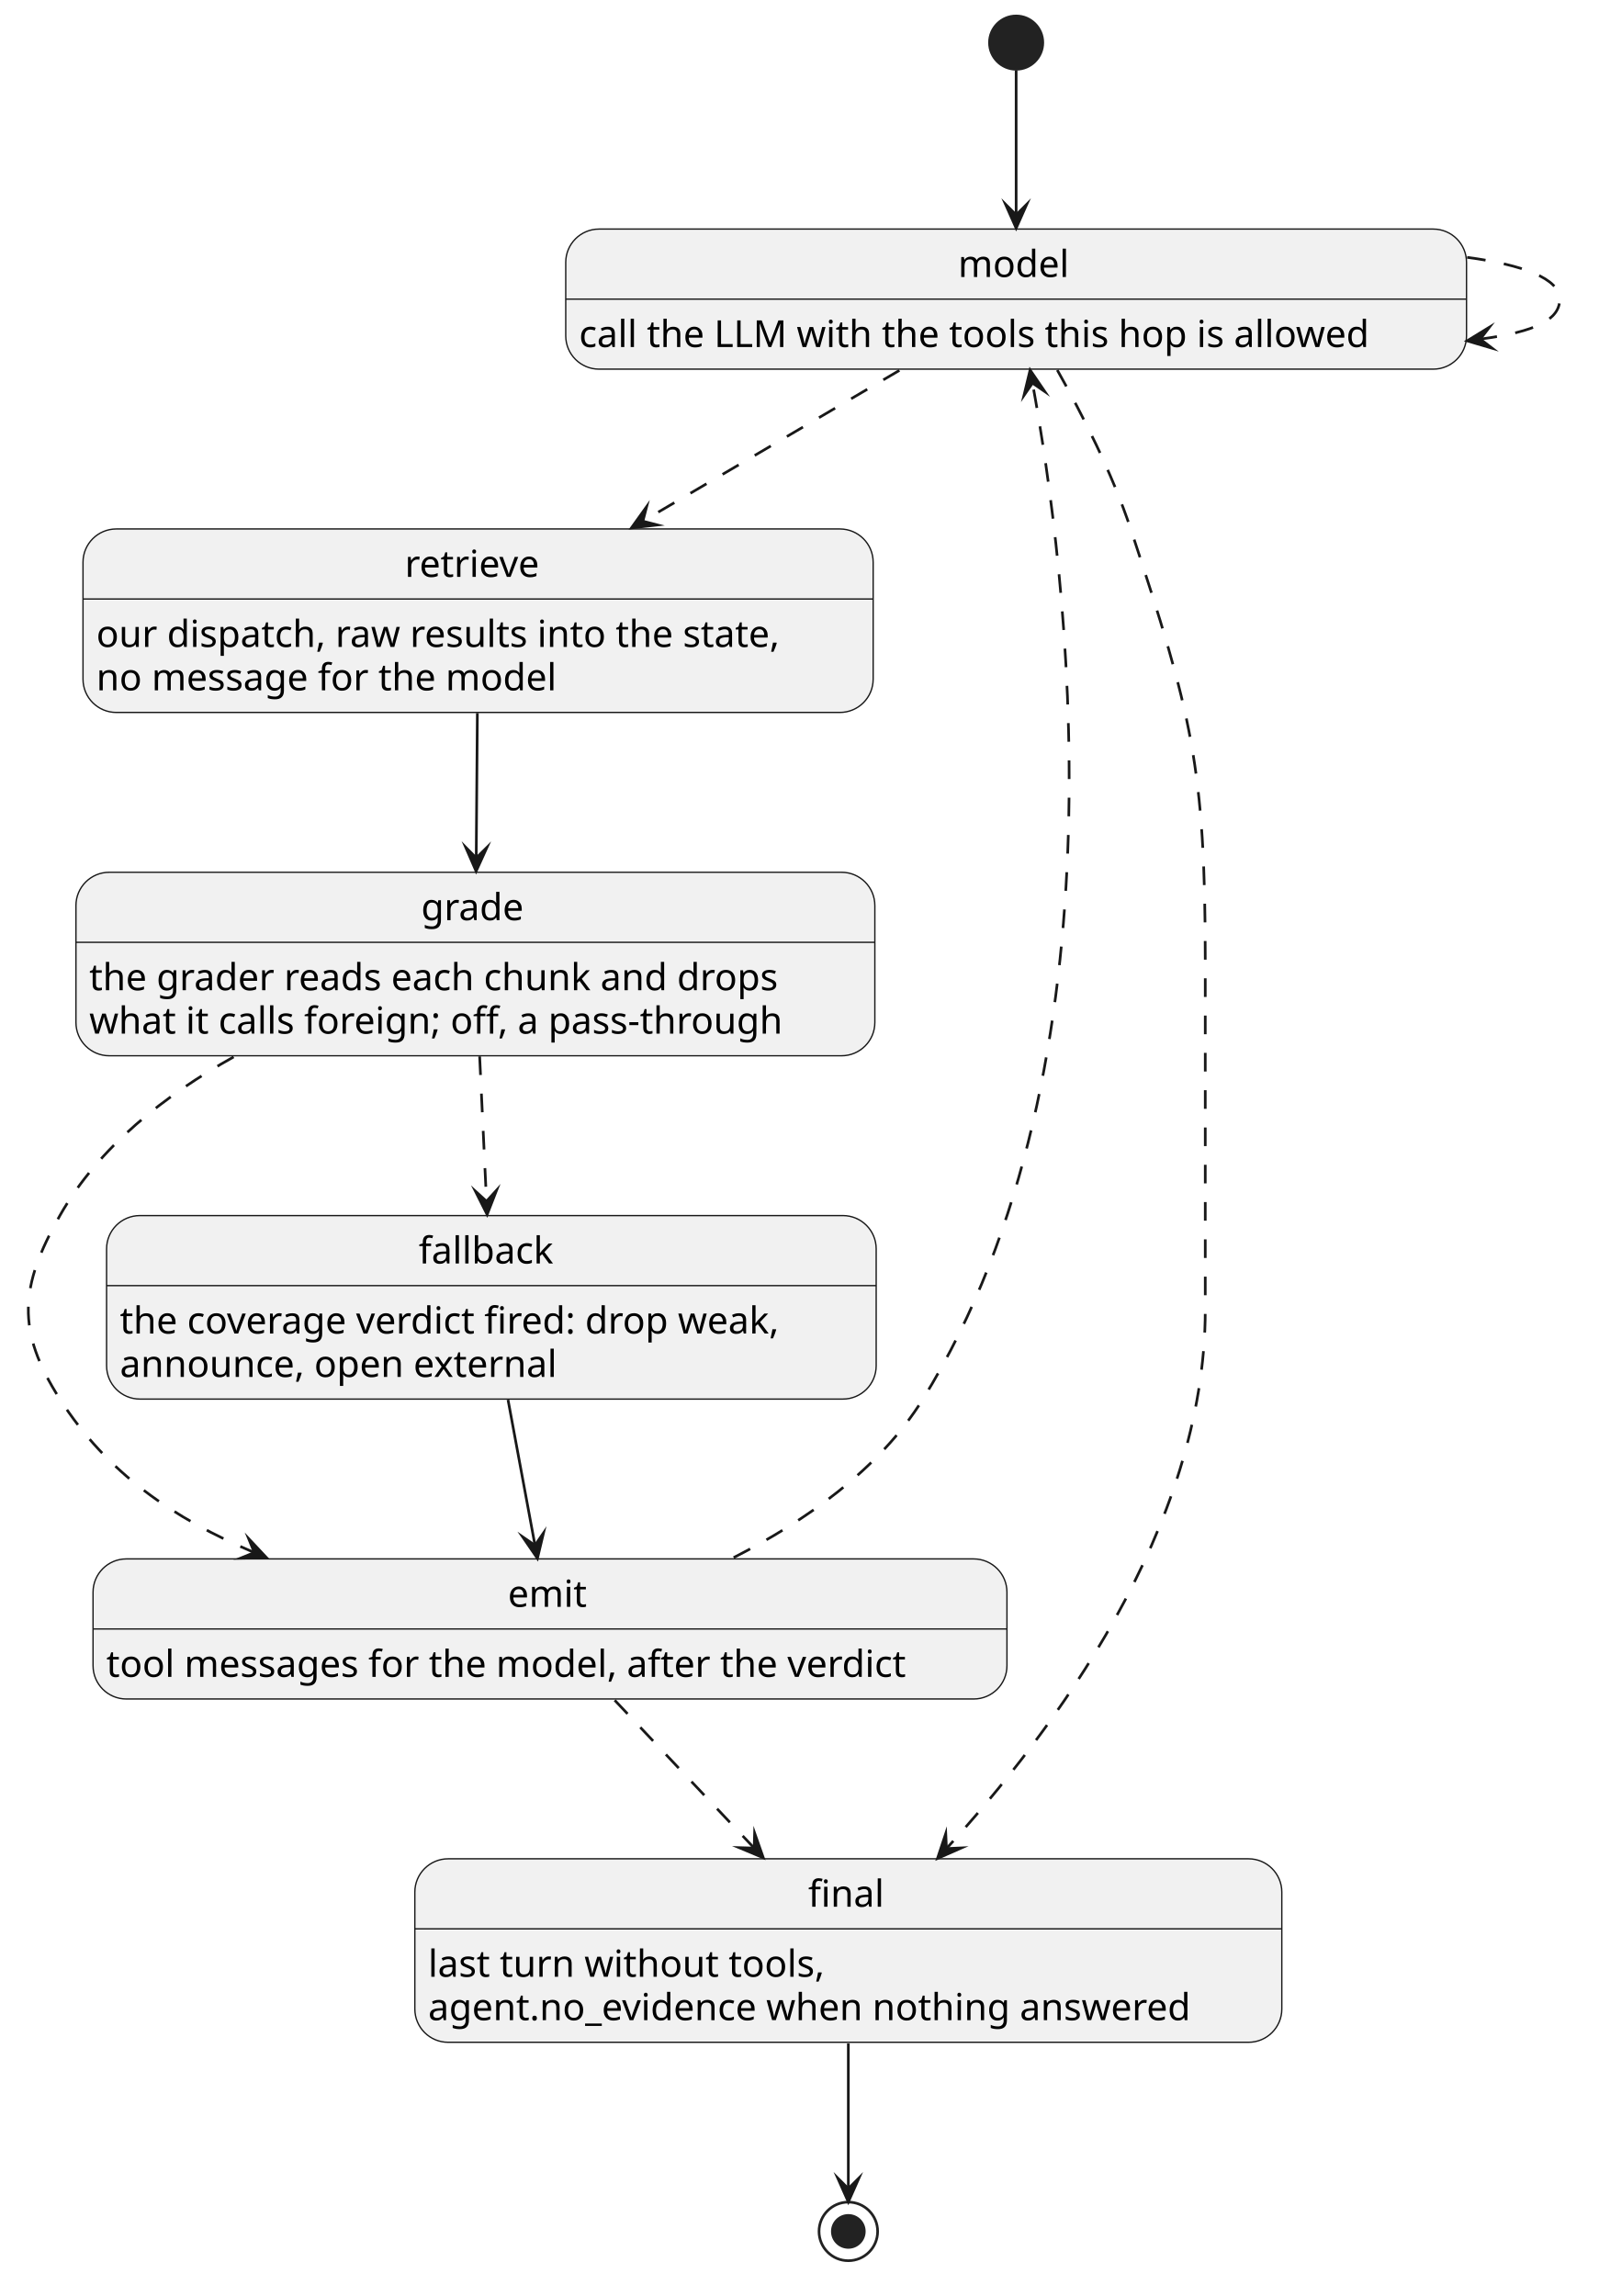
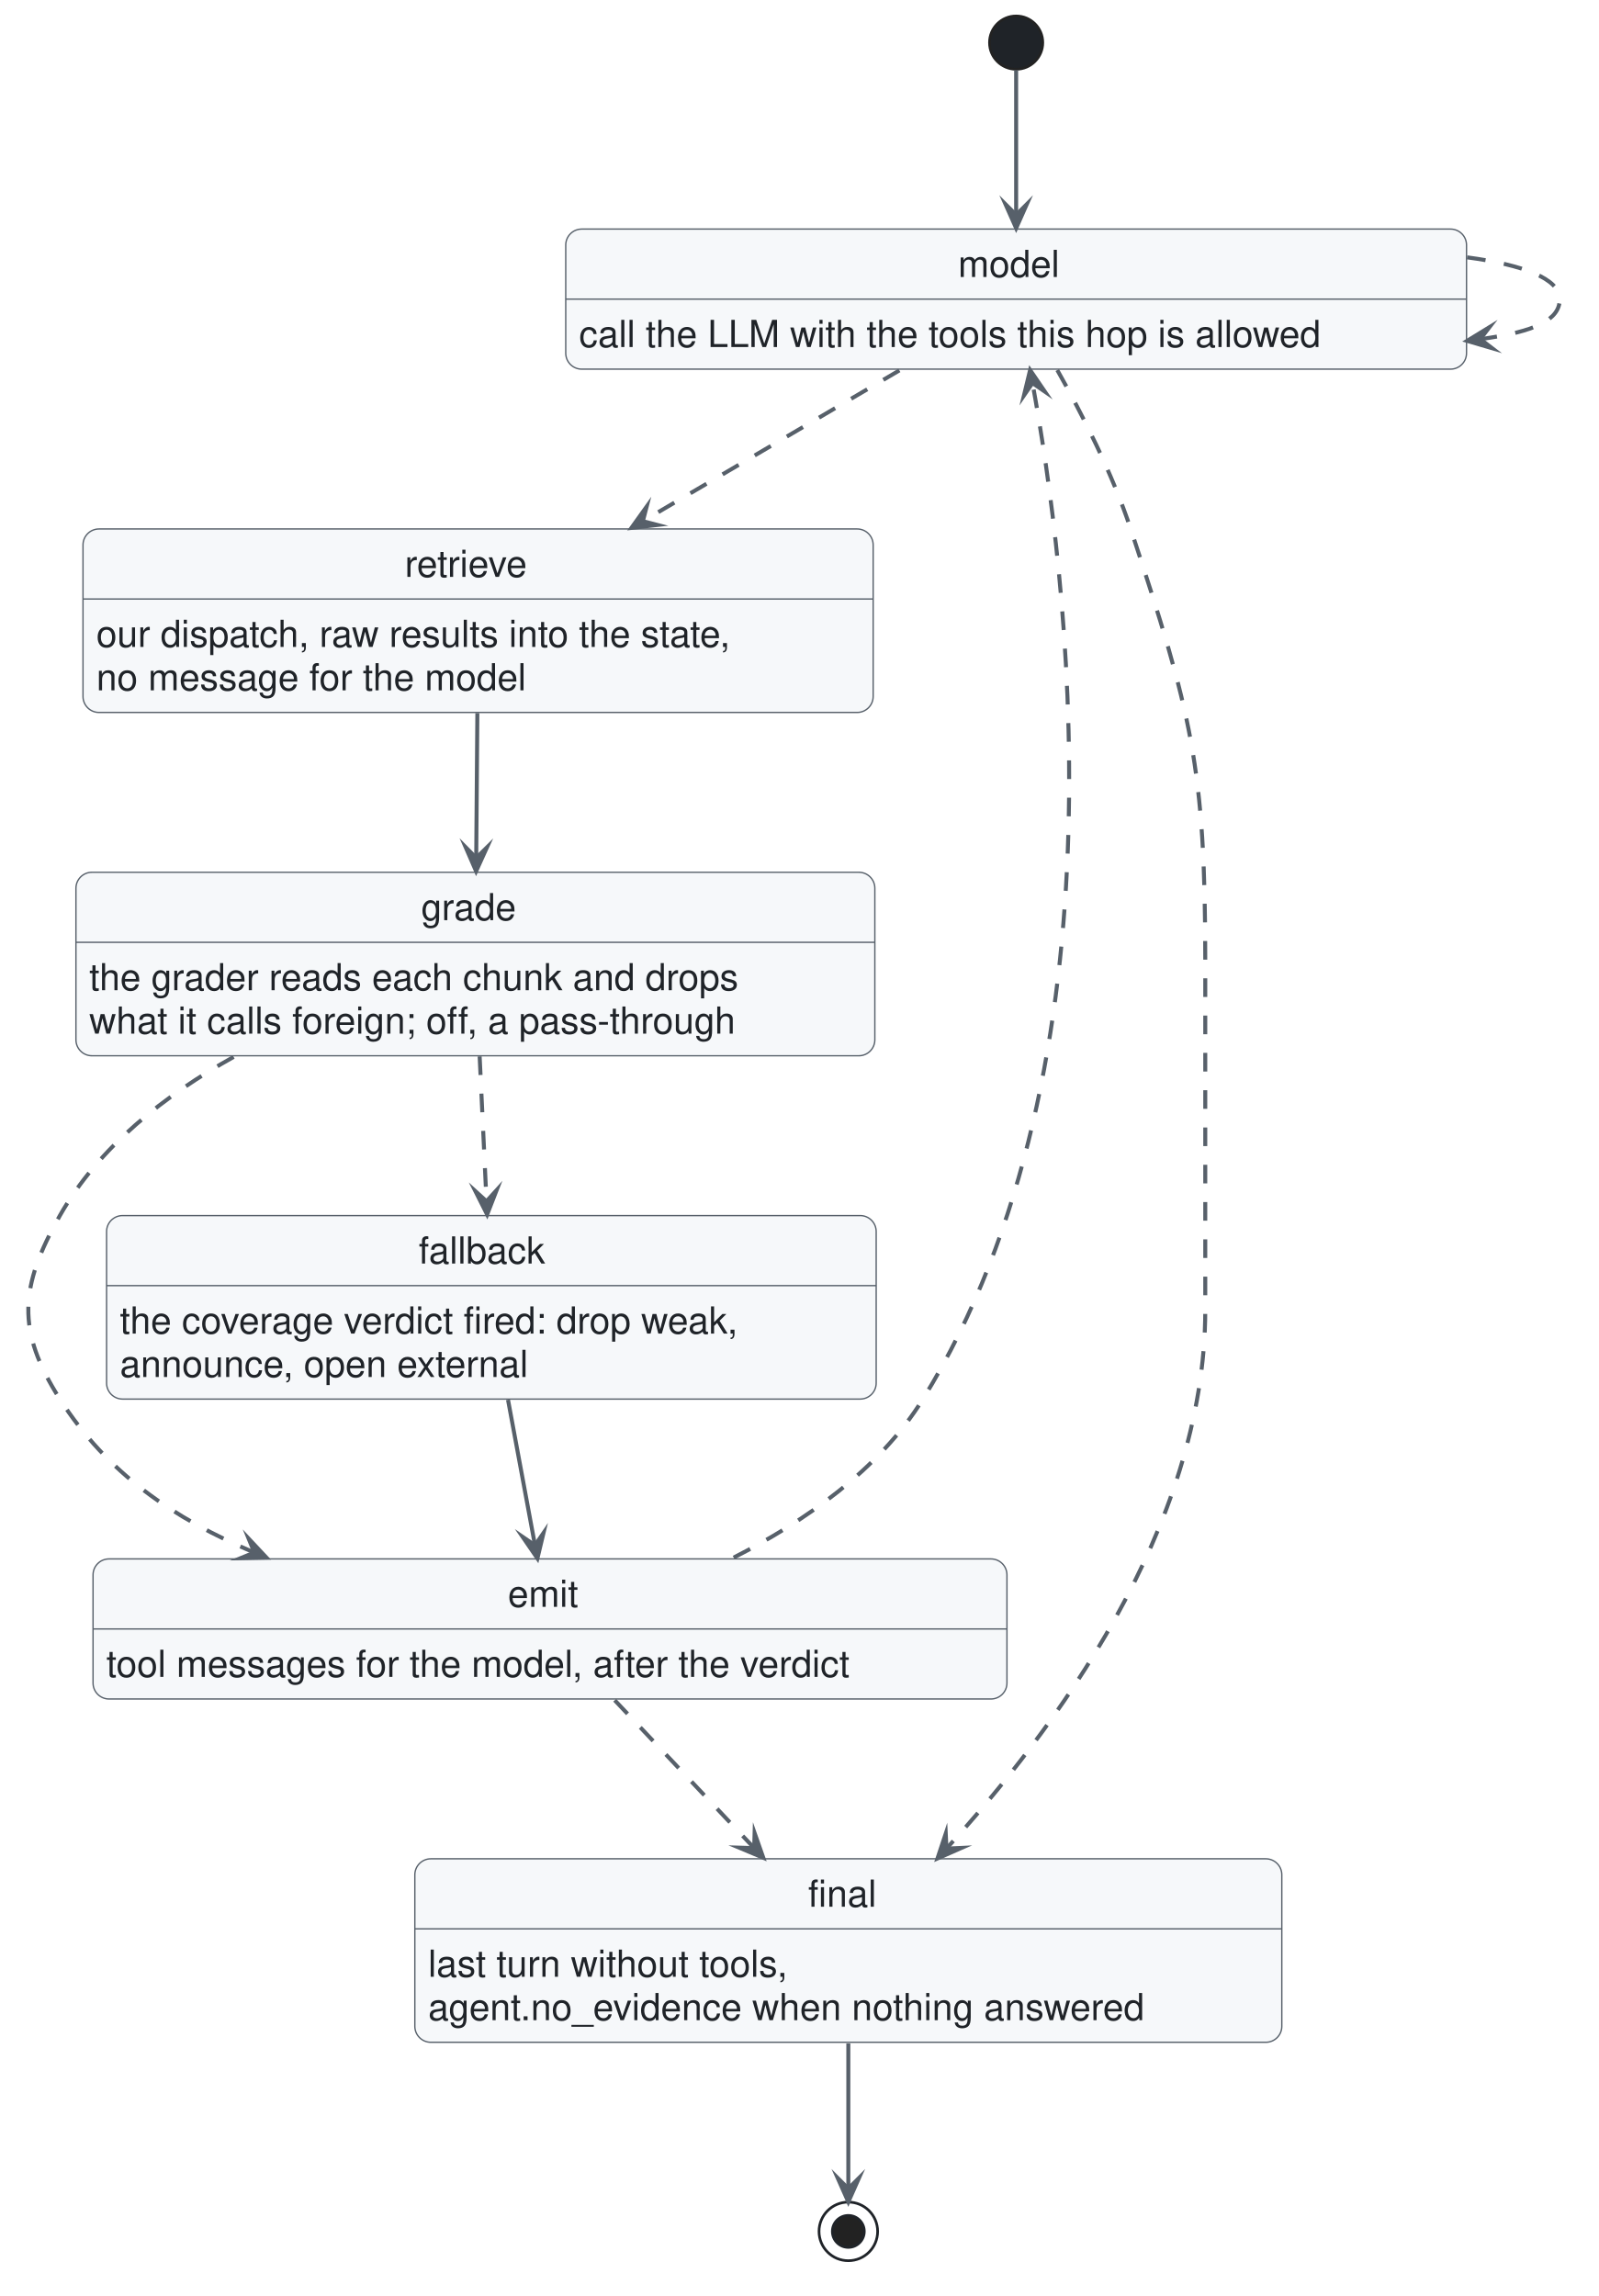
<svg xmlns="http://www.w3.org/2000/svg" version="1.1" data-diagram-type="STATE" style="width:600px;height:862px;background:#FFFFFF;" width="600px" height="862px" viewBox="0 0 600 862" zoomAndPan="magnify" preserveAspectRatio="none" contentStyleType="text/css">
  <defs />
  <g font-family="sans-serif" lengthAdjust="spacing">
-     <g class="entity" data-qualified-name="model" id="ent0001" data-source-line="4">
-       <rect x="212.39" y="86" width="338.172" height="52.594" fill="#F1F1F1" style="stroke:#181818;stroke-width:0.5;" rx="12.5" ry="12.5" />
-       <line x1="212.39" y1="112.297" x2="550.562" y2="112.297" style="stroke:#181818;stroke-width:0.5;" />
-       <text x="359.68" y="103.995" fill="#000" font-size="14" textLength="43.593">model</text>
-       <text x="217.39" y="130.292" fill="#000" font-size="14" textLength="318.172">call the LLM with the tools this hop is allowed</text>
+     <g class="entity" data-qualified-name="model" id="ent0001" data-source-line="5">
+       <rect x="212.39" y="86" width="338.172" height="52.594" fill="#F6F8FA" style="stroke:#57606A;stroke-width:0.5;" rx="6" ry="6" />
+       <line x1="212.39" y1="112.297" x2="550.562" y2="112.297" style="stroke:#57606A;stroke-width:0.5;" />
+       <text x="359.68" y="103.995" fill="#1F2328" font-size="14" textLength="43.593" font-family="Helvetica">model</text>
+       <text x="217.39" y="130.292" fill="#1F2328" font-size="14" textLength="318.172" font-family="Helvetica">call the LLM with the tools this hop is allowed</text>
    </g>
-     <g class="entity" data-qualified-name="retrieve" id="ent0002" data-source-line="6">
-       <rect x="31.16" y="198.59" width="296.644" height="68.891" fill="#F1F1F1" style="stroke:#181818;stroke-width:0.5;" rx="12.5" ry="12.5" />
-       <line x1="31.16" y1="224.887" x2="327.804" y2="224.887" style="stroke:#181818;stroke-width:0.5;" />
-       <text x="151.974" y="216.585" fill="#000" font-size="14" textLength="55.016">retrieve</text>
-       <text x="36.16" y="242.882" fill="#000" font-size="14" textLength="276.644">our dispatch, raw results into the state,</text>
-       <text x="36.16" y="259.179" fill="#000" font-size="14" textLength="183.976">no message for the model</text>
+     <g class="entity" data-qualified-name="retrieve" id="ent0002" data-source-line="7">
+       <rect x="31.16" y="198.59" width="296.644" height="68.891" fill="#F6F8FA" style="stroke:#57606A;stroke-width:0.5;" rx="6" ry="6" />
+       <line x1="31.16" y1="224.887" x2="327.804" y2="224.887" style="stroke:#57606A;stroke-width:0.5;" />
+       <text x="151.974" y="216.585" fill="#1F2328" font-size="14" textLength="55.016" font-family="Helvetica">retrieve</text>
+       <text x="36.16" y="242.882" fill="#1F2328" font-size="14" textLength="276.644" font-family="Helvetica">our dispatch, raw results into the state,</text>
+       <text x="36.16" y="259.179" fill="#1F2328" font-size="14" textLength="183.976" font-family="Helvetica">no message for the model</text>
    </g>
-     <g class="entity" data-qualified-name="grade" id="ent0003" data-source-line="9">
-       <rect x="28.51" y="327.48" width="299.925" height="68.891" fill="#F1F1F1" style="stroke:#181818;stroke-width:0.5;" rx="12.5" ry="12.5" />
-       <line x1="28.51" y1="353.777" x2="328.435" y2="353.777" style="stroke:#181818;stroke-width:0.5;" />
-       <text x="158.112" y="345.475" fill="#000" font-size="14" textLength="40.722">grade</text>
-       <text x="33.51" y="371.772" fill="#000" font-size="14" textLength="277.197">the grader reads each chunk and drops</text>
-       <text x="33.51" y="388.069" fill="#000" font-size="14" textLength="279.925">what it calls foreign; off, a pass-through</text>
+     <g class="entity" data-qualified-name="grade" id="ent0003" data-source-line="10">
+       <rect x="28.51" y="327.48" width="299.925" height="68.891" fill="#F6F8FA" style="stroke:#57606A;stroke-width:0.5;" rx="6" ry="6" />
+       <line x1="28.51" y1="353.777" x2="328.435" y2="353.777" style="stroke:#57606A;stroke-width:0.5;" />
+       <text x="158.112" y="345.475" fill="#1F2328" font-size="14" textLength="40.722" font-family="Helvetica">grade</text>
+       <text x="33.51" y="371.772" fill="#1F2328" font-size="14" textLength="277.197" font-family="Helvetica">the grader reads each chunk and drops</text>
+       <text x="33.51" y="388.069" fill="#1F2328" font-size="14" textLength="279.925" font-family="Helvetica">what it calls foreign; off, a pass-through</text>
    </g>
-     <g class="entity" data-qualified-name="fallback" id="ent0004" data-source-line="12">
-       <rect x="40.01" y="456.37" width="288.926" height="68.891" fill="#F1F1F1" style="stroke:#181818;stroke-width:0.5;" rx="12.5" ry="12.5" />
-       <line x1="40.01" y1="482.667" x2="328.936" y2="482.667" style="stroke:#181818;stroke-width:0.5;" />
-       <text x="157.194" y="474.365" fill="#000" font-size="14" textLength="54.558">fallback</text>
-       <text x="45.01" y="500.662" fill="#000" font-size="14" textLength="268.926">the coverage verdict fired: drop weak,</text>
-       <text x="45.01" y="516.959" fill="#000" font-size="14" textLength="175.335">announce, open external</text>
+     <g class="entity" data-qualified-name="fallback" id="ent0004" data-source-line="13">
+       <rect x="40.01" y="456.37" width="288.926" height="68.891" fill="#F6F8FA" style="stroke:#57606A;stroke-width:0.5;" rx="6" ry="6" />
+       <line x1="40.01" y1="482.667" x2="328.936" y2="482.667" style="stroke:#57606A;stroke-width:0.5;" />
+       <text x="157.194" y="474.365" fill="#1F2328" font-size="14" textLength="54.558" font-family="Helvetica">fallback</text>
+       <text x="45.01" y="500.662" fill="#1F2328" font-size="14" textLength="268.926" font-family="Helvetica">the coverage verdict fired: drop weak,</text>
+       <text x="45.01" y="516.959" fill="#1F2328" font-size="14" textLength="175.335" font-family="Helvetica">announce, open external</text>
    </g>
-     <g class="entity" data-qualified-name="emit" id="ent0005" data-source-line="15">
-       <rect x="34.93" y="585.27" width="343.101" height="52.594" fill="#F1F1F1" style="stroke:#181818;stroke-width:0.5;" rx="12.5" ry="12.5" />
-       <line x1="34.93" y1="611.567" x2="378.031" y2="611.567" style="stroke:#181818;stroke-width:0.5;" />
-       <text x="190.665" y="603.265" fill="#000" font-size="14" textLength="31.63">emit</text>
-       <text x="39.93" y="629.562" fill="#000" font-size="14" textLength="323.101">tool messages for the model, after the verdict</text>
+     <g class="entity" data-qualified-name="emit" id="ent0005" data-source-line="16">
+       <rect x="34.93" y="585.27" width="343.101" height="52.594" fill="#F6F8FA" style="stroke:#57606A;stroke-width:0.5;" rx="6" ry="6" />
+       <line x1="34.93" y1="611.567" x2="378.031" y2="611.567" style="stroke:#57606A;stroke-width:0.5;" />
+       <text x="190.665" y="603.265" fill="#1F2328" font-size="14" textLength="31.63" font-family="Helvetica">emit</text>
+       <text x="39.93" y="629.562" fill="#1F2328" font-size="14" textLength="323.101" font-family="Helvetica">tool messages for the model, after the verdict</text>
    </g>
-     <g class="entity" data-qualified-name="final" id="ent0006" data-source-line="17">
-       <rect x="155.74" y="697.86" width="325.478" height="68.891" fill="#F1F1F1" style="stroke:#181818;stroke-width:0.5;" rx="12.5" ry="12.5" />
-       <line x1="155.74" y1="724.157" x2="481.218" y2="724.157" style="stroke:#181818;stroke-width:0.5;" />
-       <text x="303.399" y="715.855" fill="#000" font-size="14" textLength="30.16">final</text>
-       <text x="160.74" y="742.152" fill="#000" font-size="14" textLength="158.478">last turn without tools,</text>
-       <text x="160.74" y="758.449" fill="#000" font-size="14" textLength="305.478">agent.no_evidence when nothing answered</text>
+     <g class="entity" data-qualified-name="final" id="ent0006" data-source-line="18">
+       <rect x="155.74" y="697.86" width="325.478" height="68.891" fill="#F6F8FA" style="stroke:#57606A;stroke-width:0.5;" rx="6" ry="6" />
+       <line x1="155.74" y1="724.157" x2="481.218" y2="724.157" style="stroke:#57606A;stroke-width:0.5;" />
+       <text x="303.399" y="715.855" fill="#1F2328" font-size="14" textLength="30.16" font-family="Helvetica">final</text>
+       <text x="160.74" y="742.152" fill="#1F2328" font-size="14" textLength="158.478" font-family="Helvetica">last turn without tools,</text>
+       <text x="160.74" y="758.449" fill="#1F2328" font-size="14" textLength="305.478" font-family="Helvetica">agent.no_evidence when nothing answered</text>
    </g>
-     <g class="start_entity" data-qualified-name=".start." id="ent0007" data-source-line="21">
-       <ellipse cx="381.48" cy="16" rx="10" ry="10" fill="#222" style="stroke:#222;stroke-width:1;" />
+     <g class="start_entity" data-qualified-name=".start." id="ent0007" data-source-line="22">
+       <ellipse cx="381.48" cy="16" rx="10" ry="10" fill="#1F2328" style="stroke:#222;stroke-width:1;" />
    </g>
-     <g class="end_entity" data-qualified-name=".end." id="ent0018" data-source-line="31">
-       <ellipse cx="318.48" cy="837.75" rx="11" ry="11" fill="none" style="stroke:#222;stroke-width:1;" />
-       <ellipse cx="318.48" cy="837.75" rx="6" ry="6" fill="#222" style="stroke:#222;stroke-width:1;" />
+     <g class="end_entity" data-qualified-name=".end." id="ent0018" data-source-line="32">
+       <ellipse cx="318.48" cy="837.75" rx="11" ry="11" fill="none" style="stroke:#1F2328;stroke-width:1;" />
+       <ellipse cx="318.48" cy="837.75" rx="6" ry="6" fill="#222" style="stroke:#1F2328;stroke-width:1;" />
    </g>
-     <g class="link" data-entity-1="ent0007" data-entity-2="ent0001" id="lnk8" data-source-line="21" data-link-type="dependency">
-       <path d="M381.48,26.39 C381.48,40.08 381.48,61.05 381.48,80.67" style="stroke:#181818;stroke-width:1;" fill="none" id="*start*-to-model" />
-       <polygon points="381.48,85.67,385.48,76.67,381.48,80.67,377.48,76.67,381.48,85.67" fill="#181818" style="stroke:#181818;stroke-width:1;stroke-linejoin:miter;stroke-miterlimit:10;" />
+     <g class="link" data-entity-1="ent0007" data-entity-2="ent0001" id="lnk8" data-source-line="22" data-link-type="dependency">
+       <path d="M381.48,26.39 C381.48,40.08 381.48,61.05 381.48,80.67" style="stroke:#57606A;stroke-width:1.5;" fill="none" id="*start*-to-model" />
+       <polygon points="381.48,85.67,385.48,76.67,381.48,80.67,377.48,76.67,381.48,85.67" fill="#57606A" style="stroke:#57606A;stroke-width:1.5;stroke-linejoin:miter;stroke-miterlimit:10;" />
    </g>
-     <g class="link" data-entity-1="ent0005" data-entity-2="ent0006" id="lnk9" data-source-line="22" data-link-type="dependency">
-       <path d="M230.78,638.33 C247.12,655.65 265.399,675.032 283.129,693.832" style="stroke:#181818;stroke-width:1;stroke-dasharray:7,7;" fill="none" id="emit-to-final" />
-       <polygon points="286.56,697.47,283.295,688.178,283.129,693.832,277.475,693.667,286.56,697.47" fill="#181818" style="stroke:#181818;stroke-width:1;stroke-linejoin:miter;stroke-miterlimit:10;" />
+     <g class="link" data-entity-1="ent0005" data-entity-2="ent0006" id="lnk9" data-source-line="23" data-link-type="dependency">
+       <path d="M230.78,638.33 C247.12,655.65 265.399,675.032 283.129,693.832" style="stroke:#57606A;stroke-width:1.5;stroke-dasharray:7,7;" fill="none" id="emit-to-final" />
+       <polygon points="286.56,697.47,283.295,688.178,283.129,693.832,277.475,693.667,286.56,697.47" fill="#57606A" style="stroke:#57606A;stroke-width:1.5;stroke-linejoin:miter;stroke-miterlimit:10;" />
    </g>
-     <g class="link" data-entity-1="ent0005" data-entity-2="ent0001" id="lnk10" data-source-line="23" data-link-type="dependency">
-       <path d="M275.43,584.77 C302.09,571.2 330.08,551.77 346.48,525.27 C424.67,398.92 400.191,212.458 387.621,143.828" style="stroke:#181818;stroke-width:1;stroke-dasharray:7,7;" fill="none" id="emit-to-model" />
-       <polygon points="386.72,138.91,384.407,148.483,387.621,143.828,392.276,147.042,386.72,138.91" fill="#181818" style="stroke:#181818;stroke-width:1;stroke-linejoin:miter;stroke-miterlimit:10;" />
+     <g class="link" data-entity-1="ent0005" data-entity-2="ent0001" id="lnk10" data-source-line="24" data-link-type="dependency">
+       <path d="M275.43,584.77 C302.09,571.2 330.08,551.77 346.48,525.27 C424.67,398.92 400.191,212.458 387.621,143.828" style="stroke:#57606A;stroke-width:1.5;stroke-dasharray:7,7;" fill="none" id="emit-to-model" />
+       <polygon points="386.72,138.91,384.407,148.483,387.621,143.828,392.276,147.042,386.72,138.91" fill="#57606A" style="stroke:#57606A;stroke-width:1.5;stroke-linejoin:miter;stroke-miterlimit:10;" />
    </g>
-     <g class="link" data-entity-1="ent0004" data-entity-2="ent0005" id="lnk11" data-source-line="24" data-link-type="dependency">
-       <path d="M190.72,525.53 C194.23,544.45 197.617,562.764 200.847,580.164" style="stroke:#181818;stroke-width:1;" fill="none" id="fallback-to-emit" />
-       <polygon points="201.76,585.08,204.05,575.501,200.847,580.164,196.185,576.961,201.76,585.08" fill="#181818" style="stroke:#181818;stroke-width:1;stroke-linejoin:miter;stroke-miterlimit:10;" />
+     <g class="link" data-entity-1="ent0004" data-entity-2="ent0005" id="lnk11" data-source-line="25" data-link-type="dependency">
+       <path d="M190.72,525.53 C194.23,544.45 197.617,562.764 200.847,580.164" style="stroke:#57606A;stroke-width:1.5;" fill="none" id="fallback-to-emit" />
+       <polygon points="201.76,585.08,204.05,575.501,200.847,580.164,196.185,576.961,201.76,585.08" fill="#57606A" style="stroke:#57606A;stroke-width:1.5;stroke-linejoin:miter;stroke-miterlimit:10;" />
    </g>
-     <g class="link" data-entity-1="ent0003" data-entity-2="ent0005" id="lnk12" data-source-line="25" data-link-type="dependency">
-       <path d="M87.71,396.81 C62.03,411.1 37.11,430.56 22.48,456.37 C7.38,483.01 6,499.46 22.48,525.27 C40.29,553.16 65.223,570.127 95.473,582.887" style="stroke:#181818;stroke-width:1;stroke-dasharray:7,7;" fill="none" id="grade-to-emit" />
-       <polygon points="100.08,584.83,93.342,577.647,95.473,582.887,90.233,585.018,100.08,584.83" fill="#181818" style="stroke:#181818;stroke-width:1;stroke-linejoin:miter;stroke-miterlimit:10;" />
+     <g class="link" data-entity-1="ent0003" data-entity-2="ent0005" id="lnk12" data-source-line="26" data-link-type="dependency">
+       <path d="M87.71,396.81 C62.03,411.1 37.11,430.56 22.48,456.37 C7.38,483.01 6,499.46 22.48,525.27 C40.29,553.16 65.223,570.127 95.473,582.887" style="stroke:#57606A;stroke-width:1.5;stroke-dasharray:7,7;" fill="none" id="grade-to-emit" />
+       <polygon points="100.08,584.83,93.342,577.647,95.473,582.887,90.233,585.018,100.08,584.83" fill="#57606A" style="stroke:#57606A;stroke-width:1.5;stroke-linejoin:miter;stroke-miterlimit:10;" />
    </g>
-     <g class="link" data-entity-1="ent0003" data-entity-2="ent0004" id="lnk13" data-source-line="26" data-link-type="dependency">
-       <path d="M180.07,396.6 C180.94,414.96 181.774,432.616 182.644,450.996" style="stroke:#181818;stroke-width:1;stroke-dasharray:7,7;" fill="none" id="grade-to-fallback" />
-       <polygon points="182.88,455.99,186.45,446.811,182.644,450.996,178.459,447.189,182.88,455.99" fill="#181818" style="stroke:#181818;stroke-width:1;stroke-linejoin:miter;stroke-miterlimit:10;" />
+     <g class="link" data-entity-1="ent0003" data-entity-2="ent0004" id="lnk13" data-source-line="27" data-link-type="dependency">
+       <path d="M180.07,396.6 C180.94,414.96 181.774,432.616 182.644,450.996" style="stroke:#57606A;stroke-width:1.5;stroke-dasharray:7,7;" fill="none" id="grade-to-fallback" />
+       <polygon points="182.88,455.99,186.45,446.811,182.644,450.996,178.459,447.189,182.88,455.99" fill="#57606A" style="stroke:#57606A;stroke-width:1.5;stroke-linejoin:miter;stroke-miterlimit:10;" />
    </g>
-     <g class="link" data-entity-1="ent0001" data-entity-2="ent0006" id="lnk14" data-source-line="27" data-link-type="dependency">
-       <path d="M396.93,138.94 C406.23,155.44 417.56,177.65 424.48,198.59 C447.43,268.12 452.48,287.72 452.48,360.93 C452.48,360.93 452.48,360.93 452.48,491.82 C452.48,574 395.008,650.474 355.318,694.024" style="stroke:#181818;stroke-width:1;stroke-dasharray:7,7;" fill="none" id="model-to-final" />
-       <polygon points="351.95,697.72,360.969,693.762,355.318,694.024,355.056,688.374,351.95,697.72" fill="#181818" style="stroke:#181818;stroke-width:1;stroke-linejoin:miter;stroke-miterlimit:10;" />
+     <g class="link" data-entity-1="ent0001" data-entity-2="ent0006" id="lnk14" data-source-line="28" data-link-type="dependency">
+       <path d="M396.93,138.94 C406.23,155.44 417.56,177.65 424.48,198.59 C447.43,268.12 452.48,287.72 452.48,360.93 C452.48,360.93 452.48,360.93 452.48,491.82 C452.48,574 395.008,650.474 355.318,694.024" style="stroke:#57606A;stroke-width:1.5;stroke-dasharray:7,7;" fill="none" id="model-to-final" />
+       <polygon points="351.95,697.72,360.969,693.762,355.318,694.024,355.056,688.374,351.95,697.72" fill="#57606A" style="stroke:#57606A;stroke-width:1.5;stroke-linejoin:miter;stroke-miterlimit:10;" />
    </g>
-     <g class="link" data-entity-1="ent0001" data-entity-2="ent0001" id="lnk15" data-source-line="28" data-link-type="dependency">
-       <path d="M550.78,96.62 C571.77,99.41 585.56,104.63 585.56,112.3 C585.56,119.96 576.727,124.534 555.737,127.314" style="stroke:#181818;stroke-width:1;stroke-dasharray:7,7;" fill="none" id="model-to-model" />
-       <polygon points="550.78,127.97,560.227,130.754,555.737,127.314,559.177,122.823,550.78,127.97" fill="#181818" style="stroke:#181818;stroke-width:1;stroke-linejoin:miter;stroke-miterlimit:10;" />
+     <g class="link" data-entity-1="ent0001" data-entity-2="ent0001" id="lnk15" data-source-line="29" data-link-type="dependency">
+       <path d="M550.78,96.62 C571.77,99.41 585.56,104.63 585.56,112.3 C585.56,119.96 576.727,124.534 555.737,127.314" style="stroke:#57606A;stroke-width:1.5;stroke-dasharray:7,7;" fill="none" id="model-to-model" />
+       <polygon points="550.78,127.97,560.227,130.754,555.737,127.314,559.177,122.823,550.78,127.97" fill="#57606A" style="stroke:#57606A;stroke-width:1.5;stroke-linejoin:miter;stroke-miterlimit:10;" />
    </g>
-     <g class="link" data-entity-1="ent0001" data-entity-2="ent0002" id="lnk16" data-source-line="29" data-link-type="dependency">
-       <path d="M337.65,139.06 C308.17,156.39 273.331,176.877 241.351,195.667" style="stroke:#181818;stroke-width:1;stroke-dasharray:7,7;" fill="none" id="model-to-retrieve" />
-       <polygon points="237.04,198.2,246.826,197.09,241.351,195.667,242.773,190.192,237.04,198.2" fill="#181818" style="stroke:#181818;stroke-width:1;stroke-linejoin:miter;stroke-miterlimit:10;" />
+     <g class="link" data-entity-1="ent0001" data-entity-2="ent0002" id="lnk16" data-source-line="30" data-link-type="dependency">
+       <path d="M337.65,139.06 C308.17,156.39 273.331,176.877 241.351,195.667" style="stroke:#57606A;stroke-width:1.5;stroke-dasharray:7,7;" fill="none" id="model-to-retrieve" />
+       <polygon points="237.04,198.2,246.826,197.09,241.351,195.667,242.773,190.192,237.04,198.2" fill="#57606A" style="stroke:#57606A;stroke-width:1.5;stroke-linejoin:miter;stroke-miterlimit:10;" />
    </g>
-     <g class="link" data-entity-1="ent0002" data-entity-2="ent0003" id="lnk17" data-source-line="30" data-link-type="dependency">
-       <path d="M179.21,267.71 C179.07,286.07 178.931,303.72 178.781,322.1" style="stroke:#181818;stroke-width:1;" fill="none" id="retrieve-to-grade" />
-       <polygon points="178.74,327.1,182.813,318.133,178.781,322.1,174.814,318.068,178.74,327.1" fill="#181818" style="stroke:#181818;stroke-width:1;stroke-linejoin:miter;stroke-miterlimit:10;" />
+     <g class="link" data-entity-1="ent0002" data-entity-2="ent0003" id="lnk17" data-source-line="31" data-link-type="dependency">
+       <path d="M179.21,267.71 C179.07,286.07 178.931,303.72 178.781,322.1" style="stroke:#57606A;stroke-width:1.5;" fill="none" id="retrieve-to-grade" />
+       <polygon points="178.74,327.1,182.813,318.133,178.781,322.1,174.814,318.068,178.74,327.1" fill="#57606A" style="stroke:#57606A;stroke-width:1.5;stroke-linejoin:miter;stroke-miterlimit:10;" />
    </g>
-     <g class="link" data-entity-1="ent0006" data-entity-2="ent0018" id="lnk19" data-source-line="31" data-link-type="dependency">
-       <path d="M318.48,767.18 C318.48,787.92 318.48,808.02 318.48,821.69" style="stroke:#181818;stroke-width:1;" fill="none" id="final-to-*end*" />
-       <polygon points="318.48,826.69,322.48,817.69,318.48,821.69,314.48,817.69,318.48,826.69" fill="#181818" style="stroke:#181818;stroke-width:1;stroke-linejoin:miter;stroke-miterlimit:10;" />
+     <g class="link" data-entity-1="ent0006" data-entity-2="ent0018" id="lnk19" data-source-line="32" data-link-type="dependency">
+       <path d="M318.48,767.18 C318.48,787.92 318.48,808.02 318.48,821.69" style="stroke:#57606A;stroke-width:1.5;" fill="none" id="final-to-*end*" />
+       <polygon points="318.48,826.69,322.48,817.69,318.48,821.69,314.48,817.69,318.48,826.69" fill="#57606A" style="stroke:#57606A;stroke-width:1.5;stroke-linejoin:miter;stroke-miterlimit:10;" />
    </g>
  </g>
</svg>
